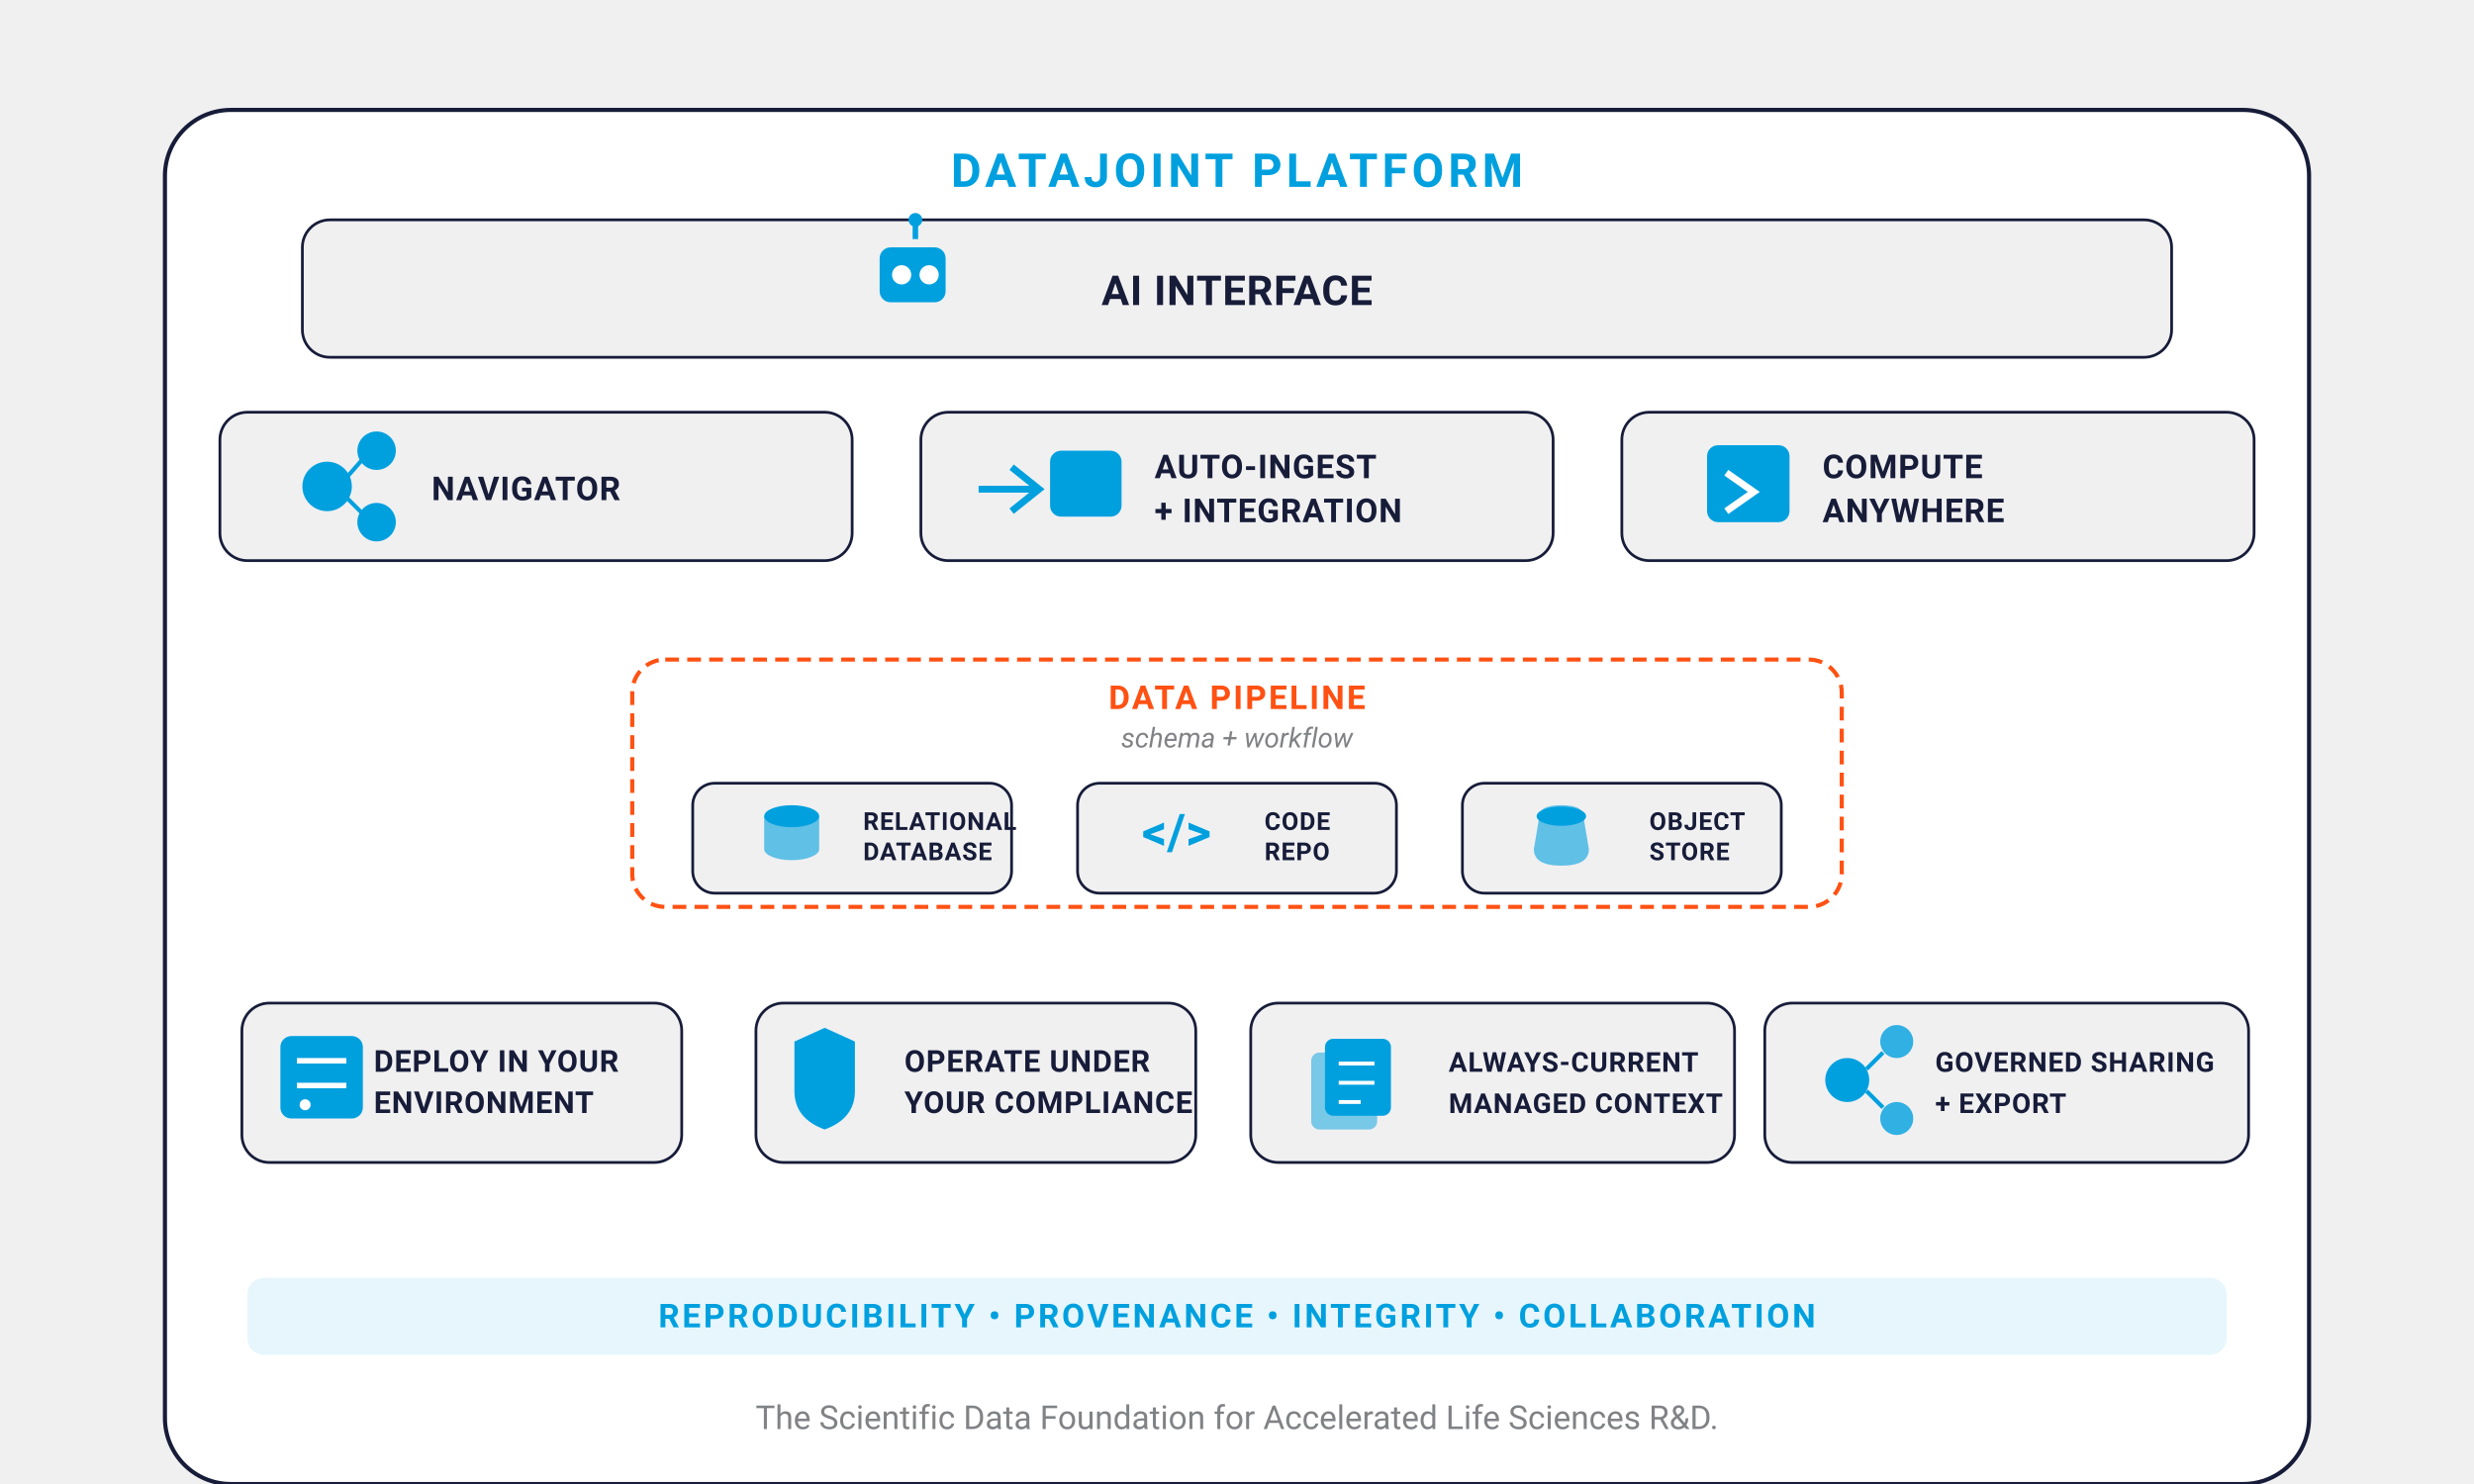
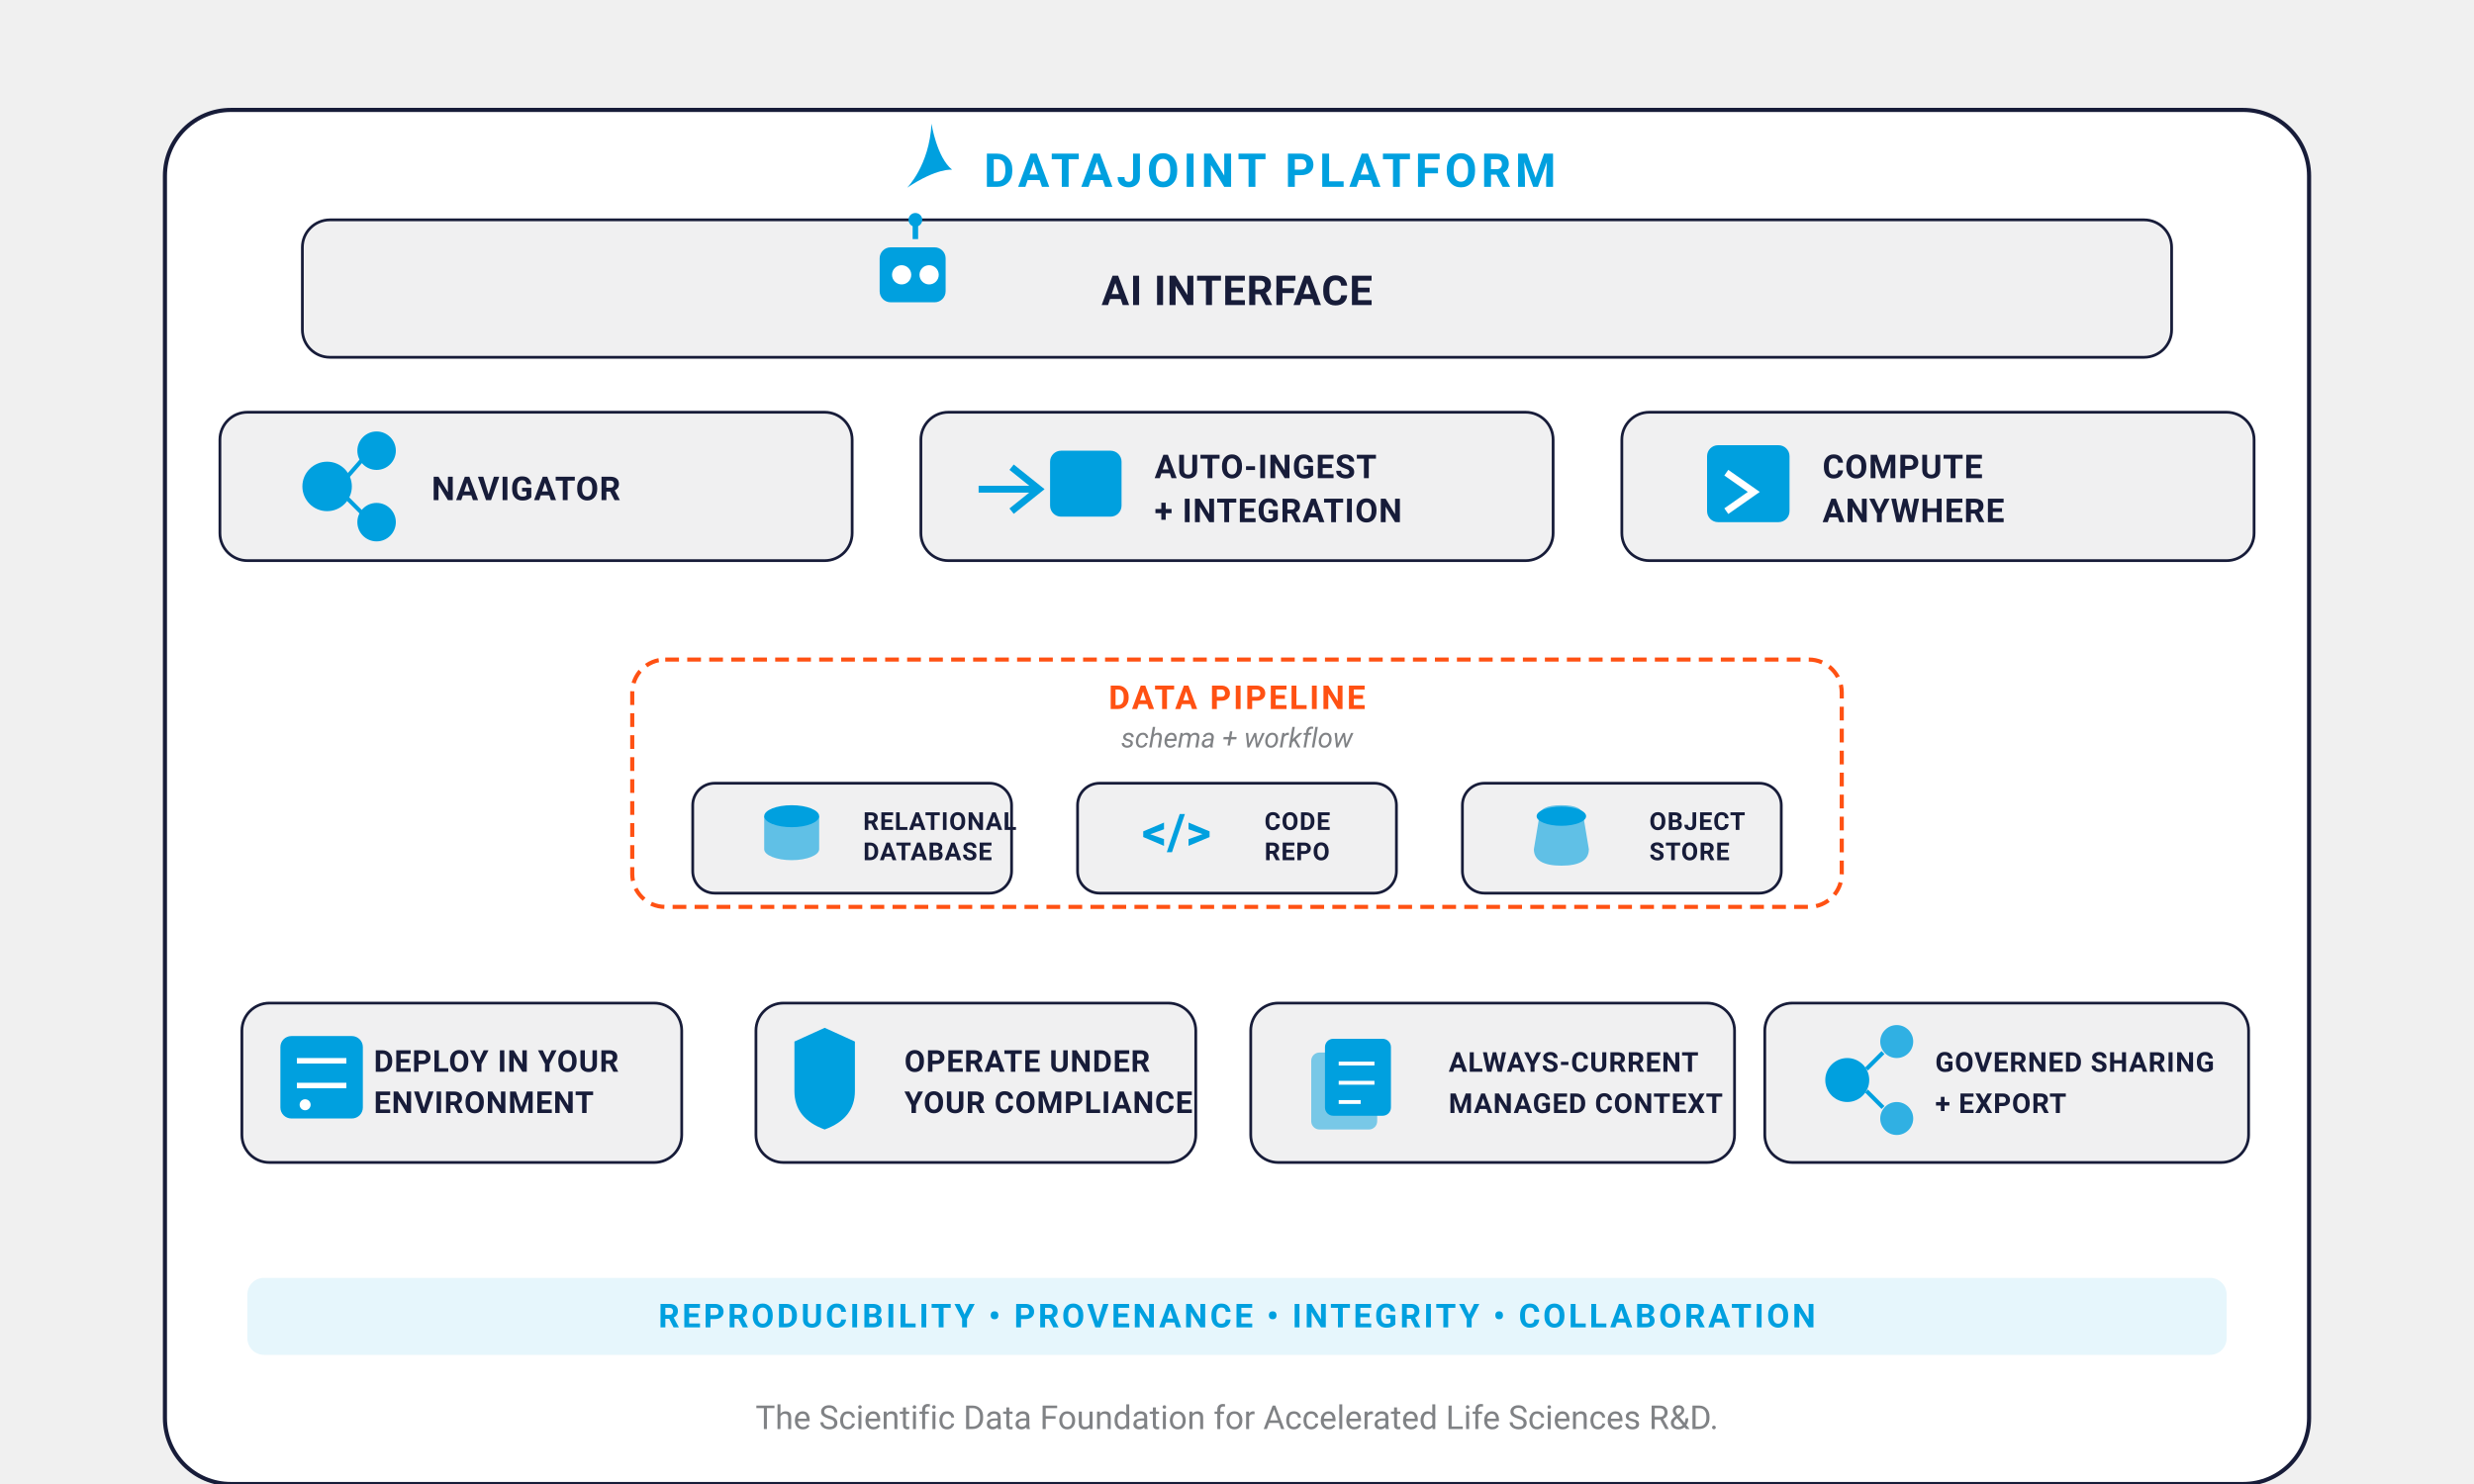
<svg xmlns="http://www.w3.org/2000/svg" viewBox="0 0 900 540" font-family="Roboto, Helvetica, sans-serif">
  <defs>
    <style>
      .frame { fill: #FFFFFF; stroke: #171C39; }
      .boundary { fill: #FFFFFF; stroke: #171C39; }
      .box { fill: #F0F0F1; stroke: #171C39; }
      .core-panel { fill: #FFFFFF; stroke: #FF5113; }
      .accent { fill: #00A0DF; }
      .accent-stroke { stroke: #00A0DF; }
      .ink { fill: #171C39; }
      .on-accent { fill: #FFFFFF; }
      .caption { fill: #808285; }
      .band { fill: #00A0DF; fill-opacity: 0.10; }
      .platform-label { font-size: 17px; fill: #00A0DF; font-weight: 700; text-anchor: middle; letter-spacing: 1.5px; }
      .comp-label { font-size: 12px; fill: #171C39; font-weight: 600; letter-spacing: 0.3px; }
      .core-label { font-size: 12px; fill: #FF5113; font-weight: 700; text-anchor: middle; letter-spacing: 0.8px; }
      .core-sub { font-size: 10px; fill: #808285; text-anchor: middle; font-style: italic; }
      .tagline { font-size: 12px; fill: #808285; text-anchor: middle; font-style: italic; }
      .band-label { font-size: 12px; fill: #00A0DF; font-weight: 600; text-anchor: middle; letter-spacing: 1px; }
      @media (prefers-color-scheme: dark) {
        .frame, .boundary { fill: #161A21; stroke: #8A93A1; }
        .box { fill: #242832; stroke: #8A93A1; }
        .core-panel { fill: #1E232C; stroke: #FF7A47; }
        .accent { fill: #33B8E8; }
        .accent-stroke { stroke: #33B8E8; }
        .ink { fill: #C9CFD9; }
        .on-accent { fill: #161A21; }
        .caption { fill: #9DA0A4; }
        .band { fill: #33B8E8; }
        .platform-label, .band-label { fill: #33B8E8; }
        .comp-label { fill: #C9CFD9; }
        .core-label { fill: #FF7A47; }
        .core-sub, .tagline { fill: #9DA0A4; }
      }
    </style>
  </defs>
  <rect x="60" y="40" width="780" height="500" rx="24" class="boundary" stroke-width="1.5" />
-   <text x="450" y="68" class="platform-label">DATAJOINT PLATFORM</text>
+   <g transform="translate(330,45) scale(0.107)">
+     <path class="accent" d="M0,217.82c0,0,75.61-75.61,82.82-217.82c0,0,18.01,115.21,70.24,156.61C153.06,156.61,102.62,149.41,0,217.82L0,217.82z" />
+   </g>
+   <text x="462" y="68" class="platform-label">DATAJOINT PLATFORM</text>
  <g transform="translate(450, 106)">
    <rect x="-340" y="-26" width="680" height="50" rx="10" class="box" stroke-width="1" />
    <rect x="-130" y="-16" width="24" height="20" rx="4" class="accent" />
    <circle cx="-122" cy="-6" r="3.5" class="on-accent" />
    <circle cx="-112" cy="-6" r="3.5" class="on-accent" />
    <line x1="-117" y1="-19" x2="-117" y2="-25" class="accent-stroke" stroke-width="2" />
    <circle cx="-117" cy="-26" r="2.5" class="accent" />
    <text x="0" y="5" class="comp-label" style="font-size:15px; font-weight:700; text-anchor:middle;">AI INTERFACE</text>
  </g>
  <g transform="translate(195, 178)">
    <rect x="-115" y="-28" width="230" height="54" rx="10" class="box" stroke-width="1" />
    <circle cx="-76" cy="-1" r="9" class="accent" />
    <circle cx="-58" cy="-14" r="7" class="accent" />
    <circle cx="-58" cy="12" r="7" class="accent" />
    <line x1="-70" y1="-3" x2="-63" y2="-11" class="accent-stroke" stroke-width="1.5" />
    <line x1="-70" y1="2" x2="-63" y2="9" class="accent-stroke" stroke-width="1.5" />
    <text x="-38" y="4" class="comp-label">NAVIGATOR</text>
  </g>
  <g transform="translate(450, 178)">
    <rect x="-115" y="-28" width="230" height="54" rx="10" class="box" stroke-width="1" />
    <rect x="-68" y="-14" width="26" height="24" rx="4" class="accent" />
    <path d="M-94,0 L-72,0 M-82,-8 L-72,0 L-82,8" fill="none" class="accent-stroke" stroke-width="2.5" />
    <text x="-30" y="-4" class="comp-label">AUTO-INGEST</text>
    <text x="-30" y="12" class="comp-label">+ INTEGRATION</text>
  </g>
  <g transform="translate(705, 178)">
    <rect x="-115" y="-28" width="230" height="54" rx="10" class="box" stroke-width="1" />
    <rect x="-84" y="-16" width="30" height="28" rx="4" class="accent" />
    <path d="M-77,-6 L-67,1 L-77,8" fill="none" stroke="#FFFFFF" stroke-width="2.5" />
    <text x="-42" y="-4" class="comp-label">COMPUTE</text>
    <text x="-42" y="12" class="comp-label">ANYWHERE</text>
  </g>
  <rect x="230" y="240" width="440" height="90" rx="12" class="core-panel" stroke-width="1.5" stroke-dasharray="5 3" />
  <text x="450" y="258" class="core-label">DATA PIPELINE</text>
  <text x="450" y="272" class="core-sub">schema + workflow</text>
  <g transform="translate(310, 305)">
    <rect x="-58" y="-20" width="116" height="40" rx="8" class="box" stroke-width="1" />
    <ellipse cx="-22" cy="-8" rx="10" ry="4" class="accent" />
    <path d="M-32,-8 v12 a10,4 0 0,0 20,0 v-12" class="accent" fill-opacity="0.6" />
    <text x="4" y="-3" class="comp-label" style="font-size:9px;">RELATIONAL</text>
    <text x="4" y="8" class="comp-label" style="font-size:9px;">DATABASE</text>
  </g>
  <g transform="translate(450, 305)">
    <rect x="-58" y="-20" width="116" height="40" rx="8" class="box" stroke-width="1" />
    <text x="-22" y="4" text-anchor="middle" font-size="18" font-weight="600" class="accent">&lt;/&gt;</text>
    <text x="10" y="-3" class="comp-label" style="font-size:9px;">CODE</text>
    <text x="10" y="8" class="comp-label" style="font-size:9px;">REPO</text>
  </g>
  <g transform="translate(590, 305)">
    <rect x="-58" y="-20" width="116" height="40" rx="8" class="box" stroke-width="1" />
    <path d="M-30,-8 L-32,4 Q-32,10 -22,10 Q-12,10 -12,4 L-14,-8 Q-14,-12 -22,-12 Q-30,-12 -30,-8 Z" class="accent" fill-opacity="0.6" />
    <ellipse cx="-22" cy="-8" rx="9" ry="3.5" class="accent" />
    <text x="10" y="-3" class="comp-label" style="font-size:9px;">OBJECT</text>
    <text x="10" y="8" class="comp-label" style="font-size:9px;">STORE</text>
  </g>
  <g transform="translate(168, 395)">
    <rect x="-80" y="-30" width="160" height="58" rx="10" class="box" stroke-width="1" />
    <rect x="-66" y="-18" width="30" height="30" rx="4" class="accent" />
    <line x1="-60" y1="-9" x2="-42" y2="-9" stroke="#FFFFFF" stroke-width="2" />
    <line x1="-60" y1="0" x2="-42" y2="0" stroke="#FFFFFF" stroke-width="2" />
    <circle cx="-57" cy="7" r="2" fill="#FFFFFF" />
    <text x="-32" y="-5" class="comp-label" style="font-size:11px;">DEPLOY IN YOUR</text>
    <text x="-32" y="10" class="comp-label" style="font-size:11px;">ENVIRONMENT</text>
  </g>
  <g transform="translate(355, 395)">
    <rect x="-80" y="-30" width="160" height="58" rx="10" class="box" stroke-width="1" />
    <path d="M-66,-16 L-66,2 Q-66,12 -55,16 Q-44,12 -44,2 L-44,-16 L-55,-21 Z" class="accent" />
    <text x="-26" y="-5" class="comp-label" style="font-size:11px;">OPERATE UNDER</text>
    <text x="-26" y="10" class="comp-label" style="font-size:11px;">YOUR COMPLIANCE</text>
  </g>
  <g transform="translate(543, 395)">
    <rect x="-88" y="-30" width="176" height="58" rx="10" class="box" stroke-width="1" />
    <rect x="-66" y="-12" width="24" height="28" rx="3" class="accent" fill-opacity="0.5" />
    <rect x="-61" y="-17" width="24" height="28" rx="3" class="accent" />
    <line x1="-56" y1="-8" x2="-43" y2="-8" stroke="#FFFFFF" stroke-width="1.4" />
    <line x1="-56" y1="-1" x2="-43" y2="-1" stroke="#FFFFFF" stroke-width="1.4" />
    <line x1="-56" y1="6" x2="-48" y2="6" stroke="#FFFFFF" stroke-width="1.4" />
    <text x="-16" y="-5" class="comp-label" style="font-size:10px;">ALWAYS-CURRENT</text>
    <text x="-16" y="10" class="comp-label" style="font-size:10px;">MANAGED CONTEXT</text>
  </g>
  <g transform="translate(730, 395)">
    <rect x="-88" y="-30" width="176" height="58" rx="10" class="box" stroke-width="1" />
    <circle cx="-58" cy="-2" r="8" class="accent" />
    <circle cx="-40" cy="-16" r="6" class="accent" fill-opacity="0.8" />
    <circle cx="-40" cy="12" r="6" class="accent" fill-opacity="0.8" />
    <line x1="-51" y1="-6" x2="-45" y2="-12" class="accent-stroke" stroke-width="1.5" />
    <line x1="-51" y1="2" x2="-45" y2="8" class="accent-stroke" stroke-width="1.5" />
    <text x="-26" y="-5" class="comp-label" style="font-size:10px;">GOVERNED SHARING</text>
    <text x="-26" y="10" class="comp-label" style="font-size:10px;">+ EXPORT</text>
  </g>
  <rect x="90" y="465" width="720" height="28" rx="6" class="band" />
  <text x="450" y="483" class="band-label">REPRODUCIBILITY • PROVENANCE • INTEGRITY • COLLABORATION</text>
  <text x="450" y="520" class="tagline" style="font-style: normal;">The Scientific Data Foundation for Accelerated Life Sciences R&amp;D.</text>
</svg>
